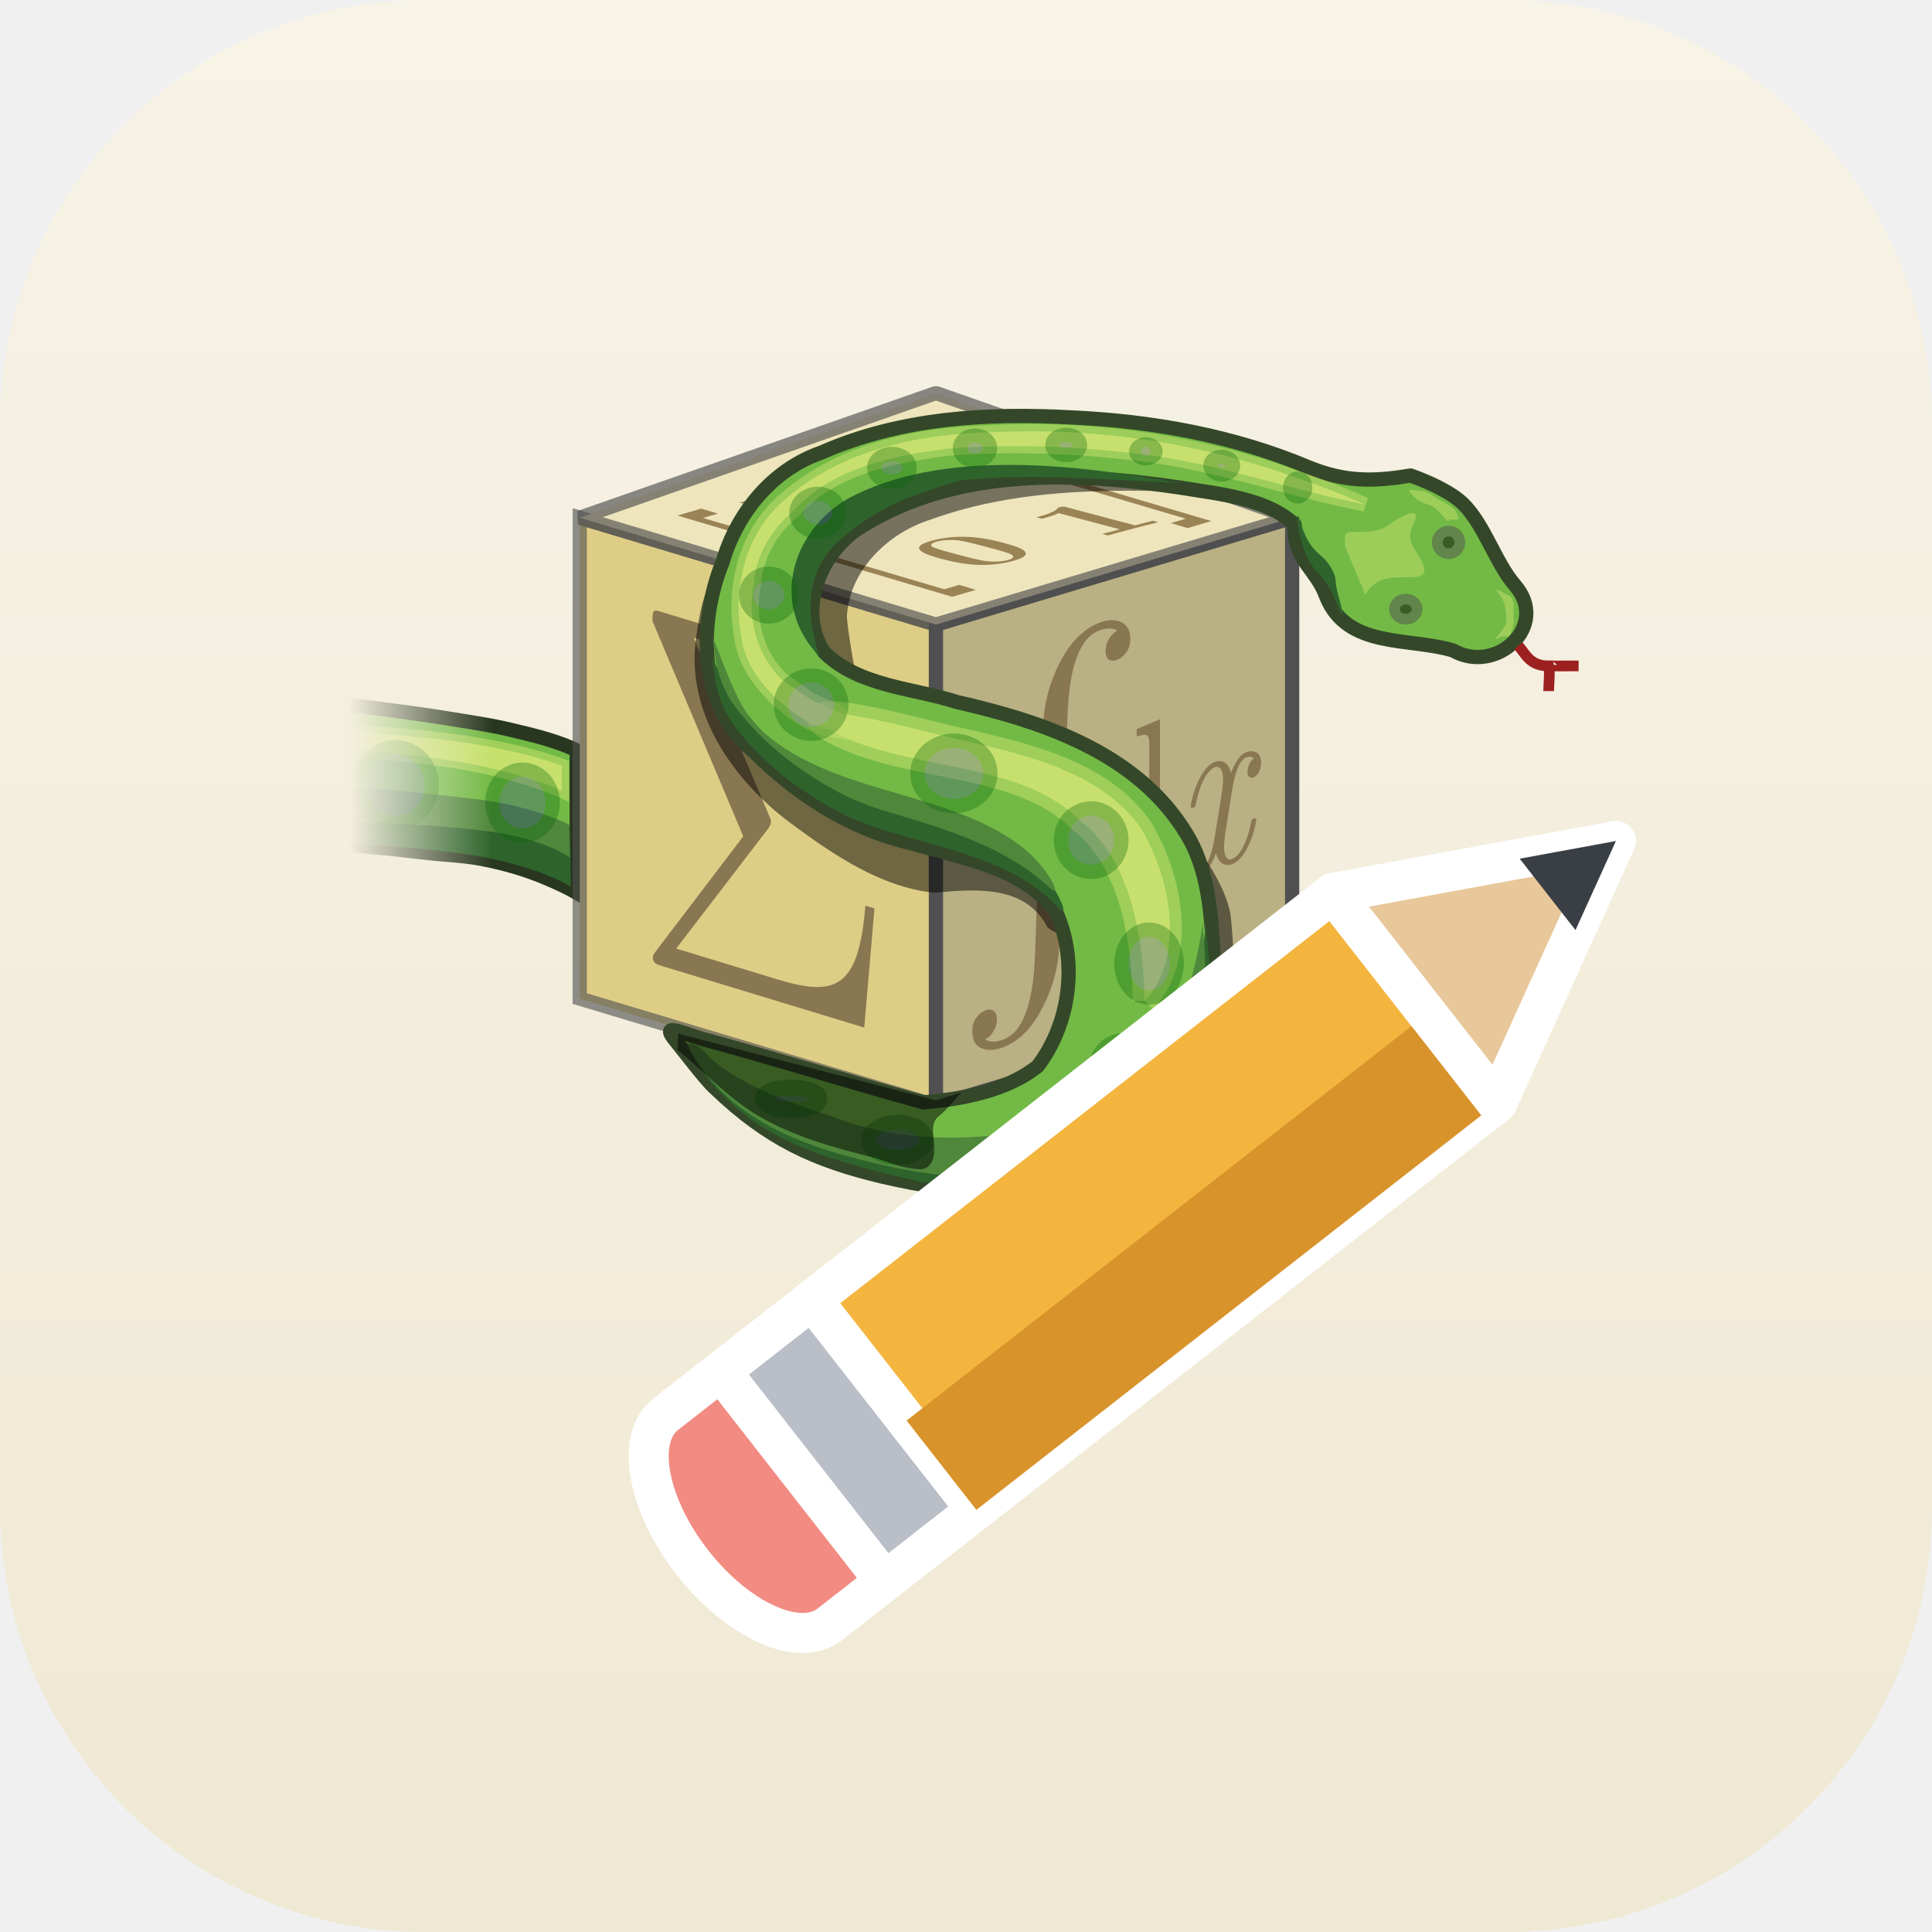
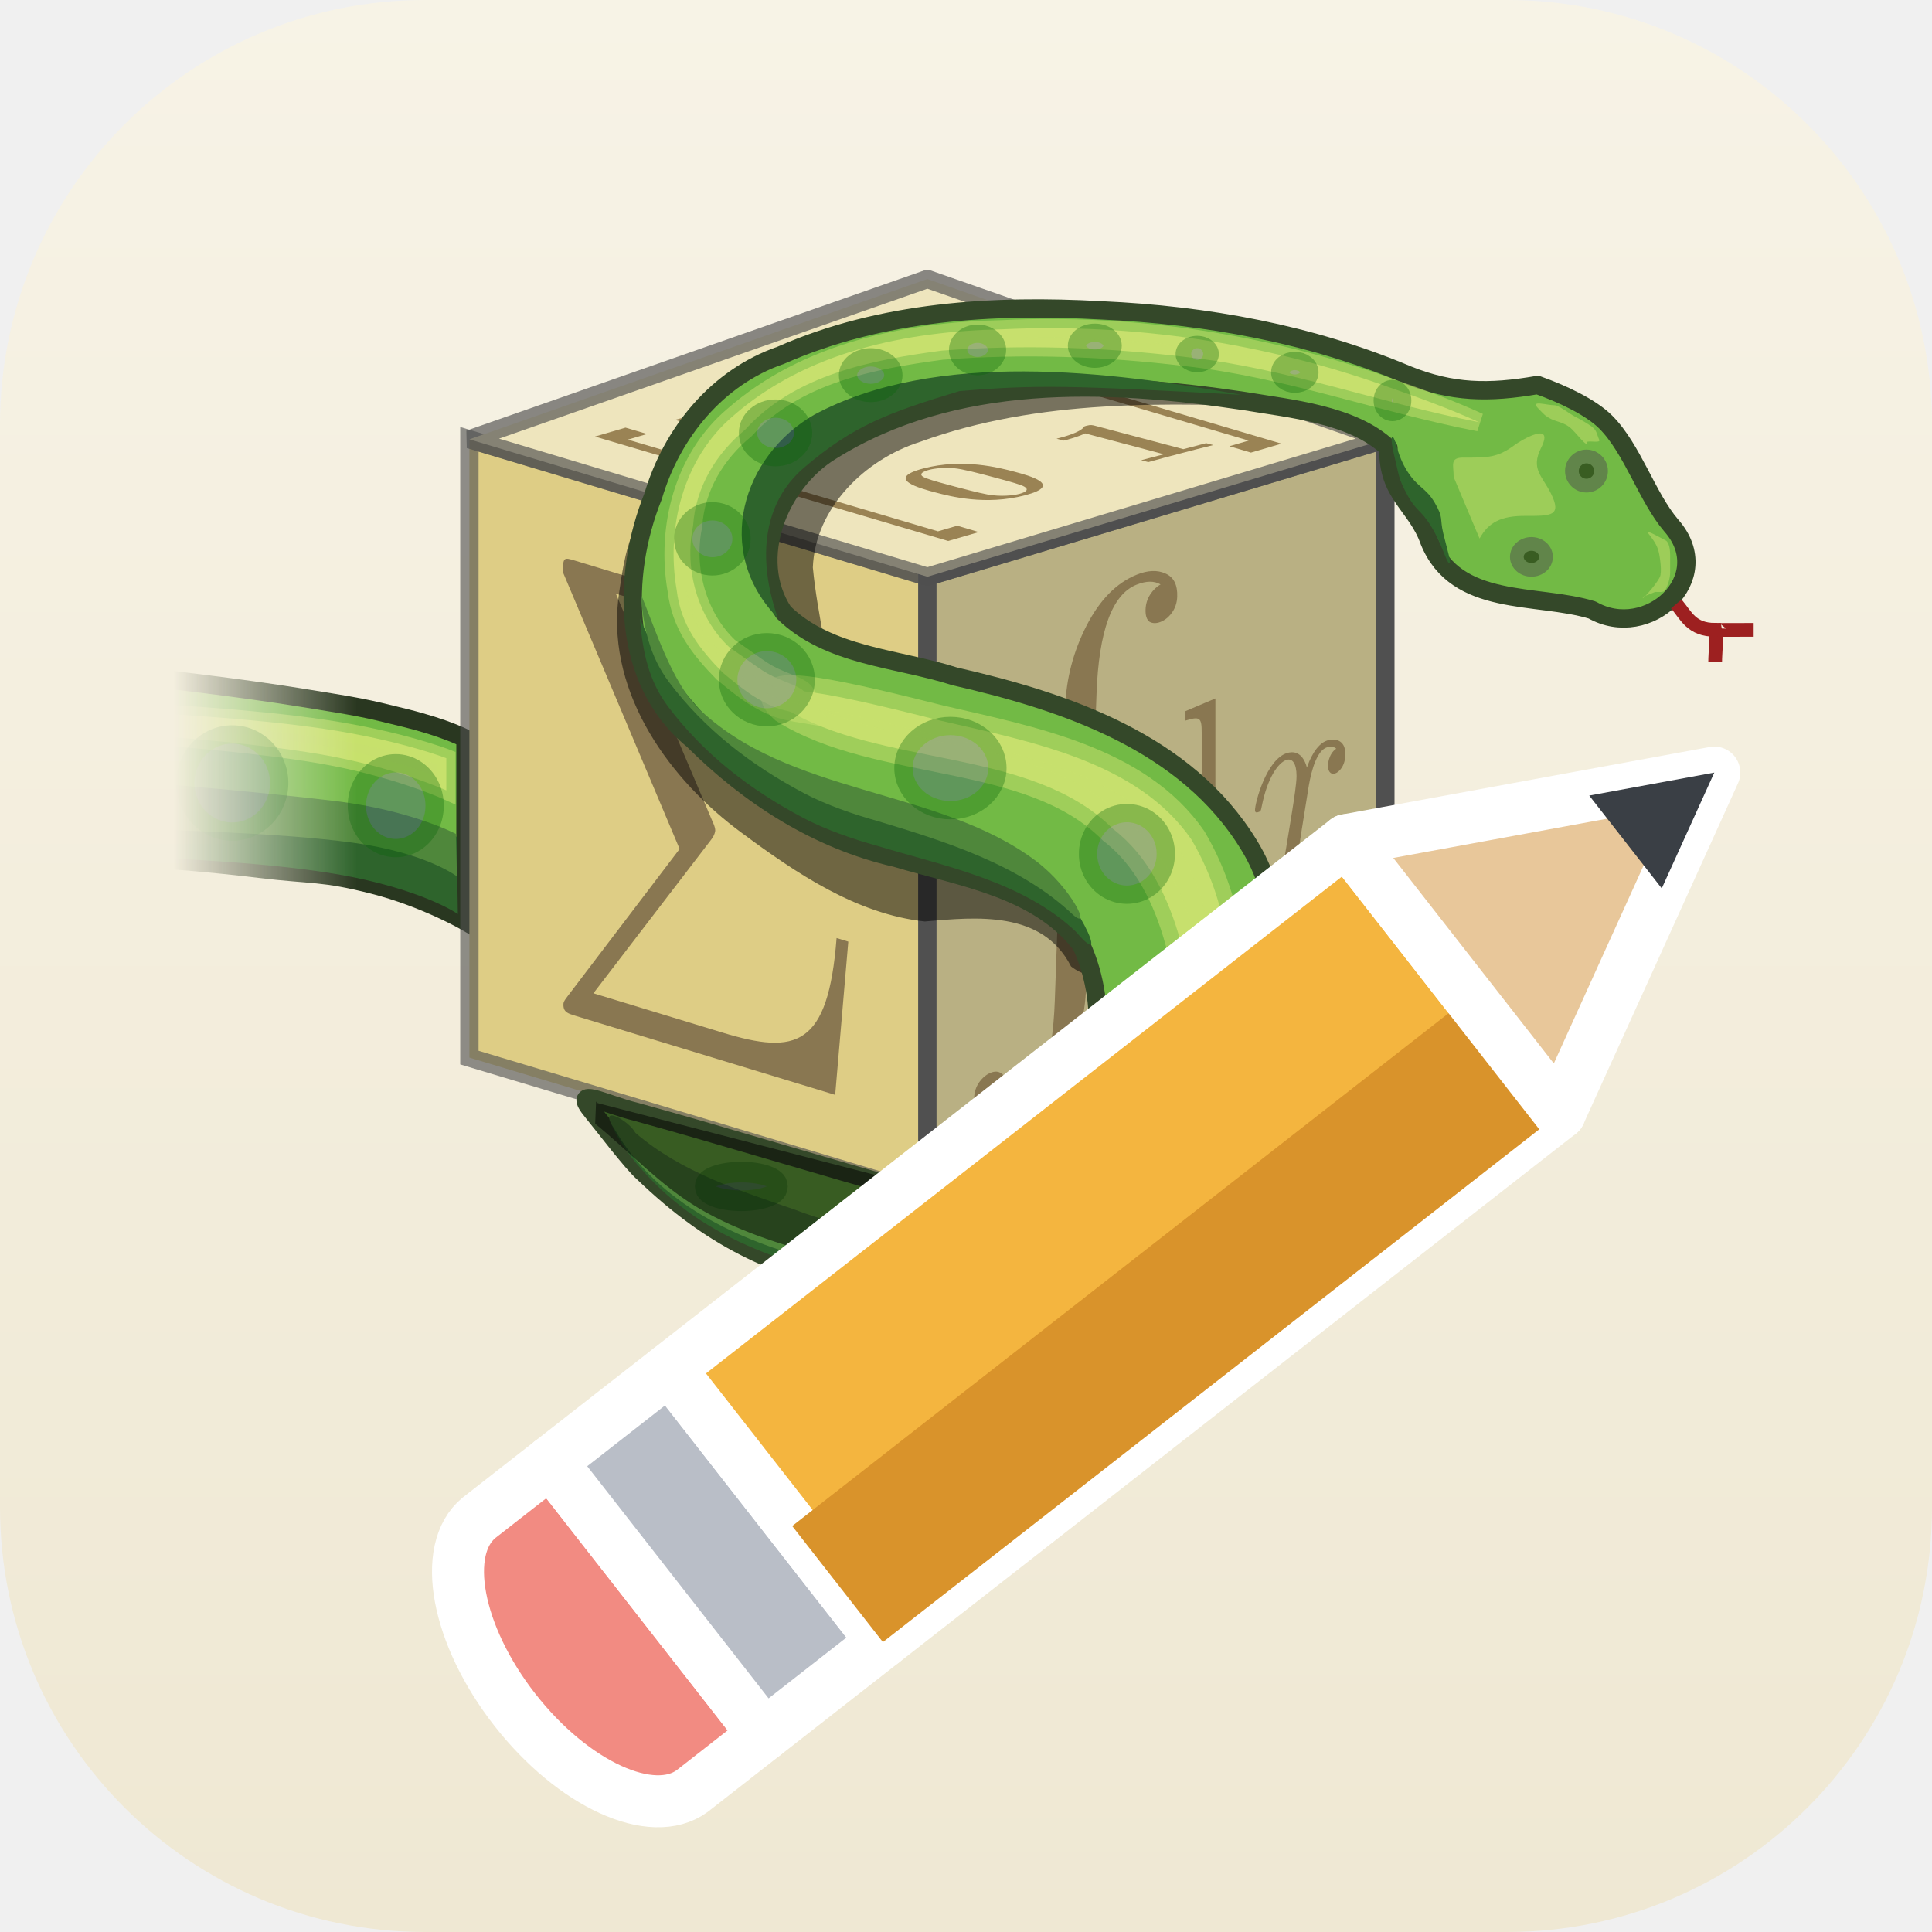
<svg xmlns="http://www.w3.org/2000/svg" xmlns:xlink="http://www.w3.org/1999/xlink" width="512" height="512" viewBox="0 0 512 512">
  <defs>
    <linearGradient id="bg" x1="0" y1="0" x2="0" y2="1">
      <stop offset="0" stop-color="#f7f3e6" />
      <stop offset="1" stop-color="#efe8d3" />
    </linearGradient>
  </defs>
  <rect width="512" height="512" rx="112.6" fill="url(#bg)" />
-   <g transform="translate(75.463,74.080) scale(0.47199)">
+   <g transform="translate(23.881,35.269) scale(0.60685)">
    <defs id="defs3252">
      <linearGradient id="linearGradient51087">
        <stop id="stop51089" style="stop-color:#ffffff;stop-opacity:1" offset="0" />
        <stop id="stop51091" style="stop-color:#ffffff;stop-opacity:0" offset="1" />
      </linearGradient>
      <linearGradient x1="123.534" y1="182.213" x2="43.33" y2="182.213" id="linearGradient56927" xlink:href="#linearGradient51087" gradientUnits="userSpaceOnUse" />
      <mask id="Mask">
        <rect width="81.203" height="185.818" x="43.331" y="182.213" id="rect3259" style="fill:url(#linearGradient56927)" />
        <rect width="800" height="800" x="123.534" y="0" id="rect3261" style="fill:#ffffff" />
      </mask>
    </defs>
    <g transform="translate(-7,10)" id="SympyLogo">
      <g mask="url(#Mask)" id="SnakeTail">
        <g id="layer1" style="display:inline">
          <path d="m 170.921,334.283 c 0,0 -17.667,-10.235 -40.08,-15.976 -22.413,-5.741 -26.896,-4.244 -49.573,-6.99 -22.677,-2.746 -41.135,-3.994 -41.135,-3.994 l -1.055,-78.883 c 0,0 33.08,3.744 59.449,7.988 26.369,4.244 27.927,4.493 46.025,8.987 18.098,4.493 26.369,8.987 26.369,8.987 l 0,79.881 z" id="path3272" style="fill:#72ba45;fill-opacity:1;fill-rule:evenodd;stroke:#293720;stroke-width:8;stroke-linecap:butt;stroke-linejoin:miter;stroke-miterlimit:4;stroke-opacity:1;stroke-dasharray:none" />
        </g>
        <path d="m 162.55,277.048 c 0,0 -22.75,-10.266 -55,-15.764 -32.25,-5.499 -75,-8.231 -75,-8.231 l -0.5,-9.863 c 0,0 44.5,2.082 77.5,7.031 33,4.949 53,12.764 53,12.764 l 0,14.062 z" id="path3274" style="fill:#c7e06d;fill-opacity:1;fill-rule:evenodd;stroke:#c7e06d;stroke-width:8;stroke-linecap:butt;stroke-linejoin:miter;stroke-miterlimit:4;stroke-opacity:0.539;stroke-dasharray:none" />
        <path d="m 167.586,331.034 c 0,0 -13.25,-9.404 -45.5,-16.034 -32.25,-6.631 -84.914,-8.389 -84.914,-8.389 l 0.414,-30.091 c 0,0 44,0.917 77,6.884 33,5.968 52.5,13.914 52.5,13.914 l 0.5,33.716 z" id="path3276" style="fill:#2e642c;fill-opacity:1;fill-rule:evenodd;stroke:#000000;stroke-width:0;stroke-linecap:butt;stroke-linejoin:miter;stroke-miterlimit:4;stroke-opacity:1;stroke-dasharray:none" />
        <path d="m 167.207,314.62 c 0,0 -13.25,-10.299 -45.5,-14.74 -32.25,-4.441 -84.914,-5.619 -84.914,-5.619 l 0.414,-20.155 c 0,0 44,3.614 77,7.611 33,3.997 52.5,14.32 52.5,14.32 l 0.5,18.584 z" id="path3278" style="fill:#4f873b;fill-opacity:1;fill-rule:evenodd;stroke:#000000;stroke-width:0;stroke-linecap:butt;stroke-linejoin:miter;stroke-miterlimit:4;stroke-opacity:1;stroke-dasharray:none" />
        <g id="TailSpots" style="opacity:0.647">
          <path d="m 151.321,278.787 a 16.971,18.385 0 1 1 -33.941,0 16.971,18.385 0 1 1 33.941,0 z" transform="translate(6.126373,4.938786)" id="path5172" style="opacity:0.5;fill:#3b4f87;fill-opacity:1;stroke:#066506;stroke-width:8;stroke-linejoin:bevel;stroke-miterlimit:4;stroke-opacity:1;stroke-dasharray:none;display:inline" />
          <path d="m 83.439,268.888 a 20.506,21.213 0 1 1 -41.012,0 20.506,21.213 0 1 1 41.012,0 z" transform="translate(6.126373,4.938786)" id="path5174" style="opacity:0.5;fill:#3b4f87;fill-opacity:1;stroke:#066506;stroke-width:8;stroke-linejoin:bevel;stroke-miterlimit:4;stroke-opacity:1;stroke-dasharray:none;display:inline" />
        </g>
      </g>
      <g id="Cube">
        <path d="m 172.631,123.731 200,60 0,270 -200,-60 0,-270 z" id="path3284" style="fill:#decd85;fill-opacity:1;fill-rule:evenodd;stroke:#505050;stroke-width:8;stroke-linecap:butt;stroke-linejoin:miter;stroke-miterlimit:4;stroke-opacity:0.618;stroke-dasharray:none" />
        <path d="m 572.631,123.731 -200,60 0,270 200,-60 0,-270 z" id="path3286" style="fill:#b9b083;fill-opacity:1;fill-rule:evenodd;stroke:#505050;stroke-width:8;stroke-linecap:butt;stroke-linejoin:miter;stroke-miterlimit:4;stroke-opacity:1;stroke-dasharray:none" />
        <path d="m 172.631,123.732 200,60 200,-60 -200,-70 -200,70 z" id="path3288" style="fill:#eee5bd;fill-opacity:1;fill-rule:evenodd;stroke:#505050;stroke-width:8;stroke-linecap:butt;stroke-linejoin:bevel;stroke-miterlimit:4;stroke-opacity:0.658;stroke-dasharray:none" />
        <g id="g3290">
          <g transform="matrix(0.9140294,-0.3682282,-0.03940923,1.109933,0,0)" id="text3292" style="font-size:180px;font-style:normal;font-weight:normal;fill:#897751;fill-opacity:1;stroke:none;font-family:'LMRoman10, FreeSerif, times'">
            <path d="m 472.439,536 c -5.28,-4e-5 -9.96,-1.38 -14.04,-4.14 -3.96,-2.76 -5.94,-6.48 -5.94,-11.16 -1e-5,-2.28 0.72,-4.08 2.16,-5.4 1.56,-1.32 3.36,-1.98 5.4,-1.98 2.04,-1e-5 3.78,0.66 5.22,1.98 1.56,1.32 2.34,3.12 2.34,5.4 -2e-5,2.16 -0.66,3.9 -1.98,5.22 -1.32,1.32 -2.94,2.1 -4.86,2.34 3.12,2.52 7.02,3.78 11.7,3.78 11.64,-3e-5 17.46,-12.42 17.46,-37.26 l 0,-115.56 c -4e-5,-11.04 2.94,-20.64 8.82,-28.8 6,-8.28 13.86,-12.42 23.58,-12.42 5.28,1.6e-4 9.9,1.38 13.86,4.14 4.08,2.76 6.12,6.48 6.12,11.16 -10e-5,2.4 -0.78,4.26 -2.34,5.58 -1.44,1.2 -3.18,1.8 -5.22,1.8 -2.04,1.4e-4 -3.84,-0.6 -5.4,-1.8 -1.44,-1.32 -2.16,-3.18 -2.16,-5.58 -8e-5,-2.16 0.66,-3.9 1.98,-5.22 1.32,-1.32 2.94,-2.1 4.86,-2.34 -3.12,-2.52 -7.02,-3.78 -11.7,-3.78 -11.64,1.6e-4 -17.46,12.42 -17.46,37.26 l 0,115.56 c -6e-5,11.04 -3,20.64 -9,28.8 -5.88,8.28 -13.68,12.42 -23.4,12.42" id="path3404" style="text-anchor:middle;font-family:'LMRoman10, FreeSerif, times'" />
          </g>
        </g>
        <g id="g3296">
          <g transform="matrix(0.8246541,-0.2574405,0,1.21263,0,0)" id="text3298" style="font-size:110px;font-style:normal;font-weight:normal;fill:#897751;fill-opacity:1;stroke:none;font-family:'LMRoman10, Times, FreeSerif'">
            <path d="m 612.97,400 0,-3.41 c -7.7,0 -8.58,-0.77 -8.58,-6.16 l 0,-66.77 -15.84,1.21 0,3.41 c 7.7,0 8.58,0.77 8.58,6.16 l 0,23.76 c -3.19,-3.96 -7.92,-6.82 -13.86,-6.82 -12.98,0 -24.53,10.78 -24.53,24.97 0,13.97 10.78,24.86 23.32,24.86 7.04,0 11.99,-3.74 14.74,-7.26 l 0,7.26 16.17,-1.21 M 596.8,387.02 c 0,1.98 0,2.2 -1.21,4.07 -3.3,5.28 -8.25,7.7 -12.98,7.7 -4.95,0 -8.91,-2.86 -11.55,-7.04 -2.86,-4.51 -3.19,-10.78 -3.19,-15.29 0,-4.07 0.22,-10.67 3.41,-15.62 2.31,-3.41 6.49,-7.04 12.43,-7.04 3.85,0 8.47,1.65 11.88,6.6 1.21,1.87 1.21,2.09 1.21,4.07 l 0,22.55" id="path3407" style="fill:#897751;font-family:'LMRoman10, Times, FreeSerif'" />
            <path d="m 669.91,384.27 c 0,-1.1 -0.88,-1.1 -1.65,-1.1 -1.32,0 -1.43,0.11 -1.98,1.87 -2.97,9.46 -8.47,13.75 -13.09,13.75 -2.2,0 -5.17,-1.32 -5.17,-7.04 0,-2.64 1.21,-7.37 2.09,-11.11 l 3.74,-15.07 c 1.54,-5.72 4.51,-11.77 9.68,-11.77 0.33,0 3.08,0 4.84,1.54 -4.4,1.1 -4.4,5.28 -4.4,5.28 0,1.43 0.99,3.52 3.85,3.52 1.98,0 5.39,-1.54 5.39,-5.83 0,-5.61 -6.38,-6.93 -9.57,-6.93 -6.05,0 -9.68,5.39 -10.78,7.48 -2.42,-6.6 -7.81,-7.48 -10.56,-7.48 -11,0 -16.94,14.41 -16.94,16.94 0,1.1 1.1,1.1 1.65,1.1 1.43,0 1.43,-0.11 1.98,-1.87 2.97,-9.46 8.69,-13.75 13.09,-13.75 3.19,0 5.28,2.53 5.28,6.93 0,2.64 -1.32,8.03 -2.31,12.1 l -2.53,10.01 c -1.76,7.15 -4.07,15.95 -10.67,15.95 -0.33,0 -2.97,0 -4.84,-1.54 3.3,-0.88 4.29,-3.63 4.29,-5.28 0,-2.86 -2.31,-3.52 -3.74,-3.52 -2.75,0 -5.5,2.31 -5.5,5.94 0,4.29 4.62,6.82 9.68,6.82 5.28,0 8.91,-4.18 10.78,-7.48 2.2,6.27 7.59,7.48 10.45,7.48 11.33,0 16.94,-14.74 16.94,-16.94" id="path3409" style="font-style:italic" />
          </g>
        </g>
        <g id="g3304">
          <g transform="matrix(0.8385983,0.2552685,0,1.192466,0,0)" id="text3306" style="font-size:244px;font-style:normal;font-weight:normal;fill:#897751;fill-opacity:1;stroke:none;font-family:'LMRoman10, Times, FreeSerif'">
            <path d="m 403.169,201.406 -6.1,0 c -4.392,40.748 -20.984,47.336 -59.292,47.336 l -67.344,0 61.244,-69.296 c 2.196,-2.44 2.196,-3.904 2.196,-3.904 0,-1.22 -0.976,-2.44 -1.708,-3.416 l -50.02,-72.224 56.364,0 c 41.236,0 53.436,8.784 58.56,47.336 l 6.1,0 -6.832,-54.9 -135.42,0 c -5.856,0 -6.344,5e-6 -6.344,5.612 l 60.756,88.328 -58.072,66.124 c -2.44,2.684 -2.44,3.172 -2.44,3.904 0,2.684 2.44,2.684 6.1,2.684 l 135.42,0 6.832,-57.584" id="path3412" style="font-family:'LMRoman10, Times, FreeSerif'" />
          </g>
        </g>
        <g id="g3310">
          <g transform="matrix(1.426562,-0.3736626,1.32988,0.3526474,0,0)" id="text3312" style="font-size:50px;font-style:normal;font-weight:normal;fill:#9a8354;fill-opacity:1;stroke:none;display:inline;font-family:'LMRoman10, Times, FreeSerif'">
            <path d="m -40.3,292 0,-2.35 -7,0 0,-28.8 c 0,-1.1 -1e-6,-1.6 -1.3,-1.6 -0.55,0 -0.65,0 -1.1,0.35 -3.85,2.85 -9,2.85 -10.05,2.85 l -1,0 0,2.35 1,0 c 0.8,0 3.55,-0.05 6.5,-1 l 0,25.85 -6.95,0 0,2.35 c 2.2,-0.15 7.5,-0.15 9.95,-0.15 2.45,0 7.75,0 9.95,0.15" id="path3415" style="font-weight:bold;font-family:'LMRoman10, Times, FreeSerif'" />
            <path d="m 9.302,276.05 c 0,-4.85 -0.05,-16.8 -12.1,-16.8 -12.05,0 -12.1,11.9 -12.1,16.8 0,4.95 0.05,16.5 12.1,16.5 12,0 12.1,-11.5 12.1,-16.5 m -6.4,-0.6 c 0,2.8 -3e-7,7.35 -0.35,9.95 -0.7,4.65 -3.85,5.35 -5.35,5.35 -1.8,0 -4.6,-1.1 -5.25,-4.75 -0.45,-2.6 -0.45,-7.8 -0.45,-10.55 0,-3.6 4e-7,-6.85 0.4,-9.45 0.6,-4.45 4.1,-4.95 5.3,-4.95 1.85,0 3.9,0.95 4.85,3.15 0.85,1.85 0.85,7.15 0.85,11.25" id="path3417" style="font-weight:bold;font-family:'LMRoman10, Times, FreeSerif'" />
            <path d="m -38.55,350.05 c 0,-4.85 -0.05,-16.8 -12.1,-16.8 -12.05,0 -12.1,11.9 -12.1,16.8 0,4.95 0.05,16.5 12.1,16.5 12,0 12.1,-11.5 12.1,-16.5 m -6.4,-0.6 c 0,2.8 0,7.35 -0.35,9.95 -0.7,4.65 -3.85,5.35 -5.35,5.35 -1.8,0 -4.6,-1.1 -5.25,-4.75 -0.45,-2.6 -0.45,-7.8 -0.45,-10.55 0,-3.6 0,-6.85 0.4,-9.45 0.6,-4.45 4.1,-4.95 5.3,-4.95 1.85,0 3.9,0.95 4.85,3.15 0.85,1.85 0.85,7.15 0.85,11.25" id="path3419" style="font-weight:bold;font-family:'LMRoman10, Times, FreeSerif'" />
            <path d="m 7.552,366 0,-2.35 -7,0 0,-28.8 c 0,-1.1 -1.3e-6,-1.6 -1.3,-1.6 -0.55,0 -0.65,0 -1.1,0.35 -3.85,2.85 -9,2.85 -10.05,2.85 l -1,0 0,2.35 1,0 c 0.8,0 3.55,-0.05 6.5,-1 l 0,25.85 -6.95,0 0,2.35 c 2.2,-0.15 7.5,-0.15 9.95,-0.15 2.45,0 7.75,0 9.95,0.15" id="path3421" style="font-weight:bold;font-family:'LMRoman10, Times, FreeSerif'" />
          </g>
        </g>
        <g transform="matrix(0.7152743,-0.2134016,0.6667979,0.2013996,-410.9756,263.6062)" id="g3318" style="display:inline">
          <g transform="matrix(0.6991488,0.00805929,0.01450938,1.430478,0,0)" id="text3320" style="font-size:160px;font-style:normal;font-weight:bold;fill:#9a8354;fill-opacity:1;stroke:none;font-family:font-family">
            <path d="m 1136.88,240 0,-9.76 -16.64,0 0,-140.48 16.64,0 0,-9.76 -26.4,0 0,160 26.4,0" id="path3424" style="fill:#9a8354;font-family:'LMRoman10, Times, FreeSerif'" />
            <path d="m 1398.4,240 0,-160 -26.4,0 0,9.76 16.64,0 0,140.48 -16.64,0 0,9.76 26.4,0" id="path3426" style="fill:#9a8354;font-family:'LMRoman10, Times, FreeSerif'" />
          </g>
        </g>
      </g>
      <g id="g3326">
        <g id="SnakeShadowOnCube">
          <path d="m 361,258.362 c -16.75,-14 62.75,3.25 90,12 27.25,8.75 43.25,17 60,31 11.335,9.474 24.424,31.776 26.491,45.082 0.988,6.357 5.318,60.747 -3.491,57.918 -1.07,-0.343 -30.58,10.45 -14.98,4.111 C 553.734,394.367 377.093,271.813 361,258.362 z" id="path3329" style="opacity:0.5;fill:#000000;fill-opacity:1;fill-rule:evenodd;stroke:#000000;stroke-width:1px;stroke-linecap:butt;stroke-linejoin:miter;stroke-opacity:1" />
          <path d="m 238.158,193.796 c -4.671,41.78 23.211,78.944 53.621,101.289 23.936,17.764 50.202,35.462 79.734,38.668 22.63,-2.001 51.61,-4.884 64.276,19.818 18.5,14.193 34.73,-17.247 22.163,-32.731 -20.506,-31.161 -53.926,-48.247 -83.707,-67.327 -45.583,-26.677 -81.427,-66.818 -127.846,-91.7 -4.184,5.413 -6.452,18.176 -8.242,31.983 z" id="path3331" style="opacity:0.5;fill:#000000;fill-opacity:1;fill-rule:evenodd;stroke:#000000;stroke-width:1.082px;stroke-linecap:butt;stroke-linejoin:miter;stroke-opacity:1" />
          <path d="m 532,109.362 c -54.438,-2.201 -110.702,-3.899 -162.714,15.007 -24.077,7.592 -46.17,28.992 -47.175,55.315 0.999,10.798 2.992,21.111 4.832,31.777 3.221,12.798 11.081,24.302 12.555,37.501 -5.684,5.294 -17.717,-4.57 -25.912,-5.405 -8.211,-4.666 -24.425,-4.155 -27.274,-12.289 3.229,-31.969 6.458,-63.938 9.688,-95.906 33.667,-15.333 67.333,-30.667 101,-46 45,6.667 90,13.333 135,20 z" id="path3333" style="opacity:0.5;fill:#000000;fill-opacity:1;fill-rule:evenodd;stroke:#000000;stroke-width:1px;stroke-linecap:butt;stroke-linejoin:miter;stroke-opacity:1" />
        </g>
        <g id="SnakeBody">
          <path d="m 248.767,444.185 c -5.129,-4.399 -17.695,-21.133 -22.255,-26.632 -9.858,-11.889 5.442,-3.344 18.808,-0.175 38.312,10.521 82.085,24.112 120.355,34.615 21.393,-1.751 46.723,-6.402 64.085,-20.293 18.403,-24.125 22.835,-59.448 10.105,-87.073 -19.035,-24.884 -52.69,-29.63 -80.937,-38.095 -34.12,-7.743 -64.146,-27.048 -88.686,-51.559 -31.221,-25.392 -31.347,-71.702 -17.399,-106.33 8.155,-27.747 28.009,-52.043 55.787,-61.613 44.024,-19.4 92.768,-22.25 140.177,-19.603 45.647,2.045 91.171,10.306 133.401,28.134 19.527,7.871 35.513,8.144 56.876,4.457 10.857,3.851 23.302,9.705 29.783,16.191 11.743,11.751 18.034,32.847 28.669,45.226 20.132,22.851 -10.355,50.693 -34.593,36.824 -24.513,-7.428 -59.28,-0.938 -71.119,-30.096 -5.652,-15.944 -18.446,-20.323 -17.832,-40.597 -15.554,-14.82 -42.922,-17.184 -63.178,-20.581 -59.994,-9.002 -126.861,-11.641 -180.375,21.959 -22.552,13.851 -36.068,46.786 -20.636,70.298 19.63,19.337 49.711,19.974 74.761,28.008 48.574,11.078 101.244,28.81 128.598,73.798 14.287,23.12 14.071,51.742 15.904,78.056 1.098,41.761 -11.008,80.014 -55.886,107.912 -46.933,20.141 -87.038,16.763 -130.536,6.698 -37.848,-9.048 -63.904,-20.804 -93.877,-49.527 z" id="path3336" style="fill:#72ba45;fill-opacity:1;fill-rule:evenodd;stroke:#344829;stroke-width:8;stroke-linecap:butt;stroke-linejoin:round;stroke-miterlimit:4;stroke-opacity:1;stroke-dasharray:none" />
          <path d="m 646.296,162.822 a 6.364,5.657 0 1 1 -12.728,0 6.364,5.657 0 1 1 12.728,0 z" transform="translate(-3.514719,12.24264)" id="path3338" style="opacity:0.5;fill:#000000;fill-opacity:1;stroke:#505050;stroke-width:6;stroke-linejoin:round;stroke-miterlimit:4;stroke-opacity:1;stroke-dasharray:none" />
          <path d="m 674.58,131.002 a 6.364,6.364 0 1 1 -12.728,0 6.364,6.364 0 1 1 12.728,0 z" transform="translate(-7.757359,6.585786)" id="path3340" style="opacity:0.5;fill:#000000;fill-opacity:1;stroke:#505050;stroke-width:6;stroke-linejoin:round;stroke-miterlimit:4;stroke-opacity:1;stroke-dasharray:none" />
          <path d="m 699.685,195.613 c 4.407,5.245 6.648,11.314 16.971,11.314 0.844,4.219 0,9.739 0,14.142" id="path3342" style="fill:none;stroke:#9d2020;stroke-width:6;stroke-linecap:butt;stroke-linejoin:miter;stroke-miterlimit:4;stroke-opacity:1;stroke-dasharray:none" />
          <path d="m 716.492,206.935 c 0.018,0.091 11.988,0 16.971,0" id="path3344" style="fill:none;stroke:#9d2020;stroke-width:6;stroke-linecap:butt;stroke-linejoin:miter;stroke-miterlimit:4;stroke-opacity:1;stroke-dasharray:none" />
        </g>
        <g id="SnakeShadowsOnHimself">
          <path d="m 247.065,201.868 c 1.236,14.879 3.852,27.335 12.412,38.687 15.445,20.483 35.437,36.048 58.929,48.496 9.535,5.053 21.872,9.316 32.163,12.161 29.32,8.856 63.591,15.442 86.944,37.55 16.698,19.602 -1.213,-17.274 -16.591,-28.928 -42.868,-32.489 -105.805,-26.421 -145.424,-65.615 -11.298,-12.054 -22.168,-27.175 -28.434,-42.35 z" id="path3347" style="fill:#2e642c;fill-opacity:1;fill-rule:evenodd;stroke:#000000;stroke-width:0;stroke-linecap:butt;stroke-linejoin:miter;stroke-miterlimit:4;stroke-opacity:1;stroke-dasharray:none" />
          <path d="m 523.949,350.51 c -1.921,36.12 -9.323,81.591 -33.952,107.824 -42.399,29.908 -111.311,31.942 -159.206,15.151 -26.049,-8.085 -46.168,-19.909 -69.904,-33.32 -9.286,-5.267 -21.151,-18.148 -25.032,-19.545 -5.428,-1.955 5.486,15.117 11.711,21.592 28.783,32.917 65.957,42.626 116.38,54.374 43.882,5.748 74.335,9.265 118.998,-17.756 31.702,-24.224 36.658,-44.21 41.633,-67.825 3.996,-36.676 1.155,-34.619 -0.63,-60.494 z" id="path3349" style="fill:#2e642c;fill-opacity:1;fill-rule:evenodd;stroke:#000000;stroke-width:0;stroke-linecap:butt;stroke-linejoin:miter;stroke-miterlimit:4;stroke-opacity:1;stroke-dasharray:none" />
          <path d="m 307.358,201.832 c -9.583,-27.381 -5.844,-50.953 11.364,-65.682 21.449,-18.36 36.785,-24.061 67.88,-33.462 33.559,-2.85 48.228,-2.527 123.091,1.609 -57.349,-10.271 -133.434,-19.896 -186.618,8.781 -30.878,17.82 -44.485,59.197 -15.716,88.754 z" id="path3351" style="fill:#2e642c;fill-opacity:1;fill-rule:evenodd;stroke:#000000;stroke-width:0;stroke-linecap:butt;stroke-linejoin:miter;stroke-miterlimit:4;stroke-opacity:1;stroke-dasharray:none" />
          <path d="m 576,122.862 c 1.303,1.146 1.694,7.734 6.255,14.896 4.561,7.161 8.08,7.018 11.989,13.75 3.91,6.732 2.085,6.589 3.649,13.177 1.564,6.589 3.91,13.893 2.606,13.177 -1.303,-0.716 -3.258,-8.594 -7.819,-16.042 -4.561,-7.448 -6.516,-6.589 -10.426,-13.75 -3.91,-7.161 -3.649,-8.594 -5.213,-14.896 -1.564,-6.302 -2.346,-11.458 -1.043,-10.312 z" id="path3353" style="fill:#2e642c;fill-opacity:1;fill-rule:evenodd;stroke:#000000;stroke-width:0;stroke-linecap:butt;stroke-linejoin:miter;stroke-miterlimit:4;stroke-opacity:1;stroke-dasharray:none" />
          <path d="m 522.643,350.787 c -3.423,22.381 -10.291,50.824 -21.047,68.875 -18.651,24.061 -26.782,29.518 -51.234,41.496 -39.022,12.013 -89.719,16.622 -135.597,-1.019 -24.226,-8.379 -49.396,-16.185 -69.66,-33.568 -2.754,-5.435 -16.993,-13.101 -9.047,-1.515 19.068,33.027 54.276,48.307 87.415,57.314 35.225,9.613 73.007,16.515 108.735,5.852 36.396,-6.613 64.847,-25.709 83.515,-63.251 5.515,-12.862 9.004,-43.638 7.77,-57.786 0.053,-5.57 -1.394,-10.862 -0.848,-16.399 z" id="path3355" style="fill:#4f873b;fill-opacity:1;fill-rule:evenodd;stroke:#000000;stroke-width:0;stroke-linecap:butt;stroke-linejoin:miter;stroke-miterlimit:4;stroke-opacity:1;stroke-dasharray:none" />
          <path d="m 247.424,191.096 c 1.236,14.879 3.852,27.335 12.412,38.687 15.445,20.483 35.437,36.048 58.929,48.496 9.535,5.053 21.872,9.316 32.163,12.161 29.32,8.856 62.091,18.942 85.444,41.05 8.198,7.102 -0.713,-11.774 -16.091,-23.428 C 377.414,275.572 311.477,279.641 271.858,240.446 260.56,228.392 253.689,206.271 247.424,191.096 z" id="path3357" style="fill:#4f873b;fill-opacity:1;fill-rule:evenodd;stroke:#000000;stroke-width:0;stroke-linecap:butt;stroke-linejoin:miter;stroke-miterlimit:4;stroke-opacity:1;stroke-dasharray:none" />
        </g>
        <g id="SnakeHighlight">
          <path d="m 489.767,394.907 c -0.297,-28.041 -5.469,-77.537 -36.005,-100.975 -35.927,-36.025 -101.644,-26.701 -143.427,-52.779 -17.191,-15.58 29.212,-4.309 67.802,5.383 39.269,9.144 86.227,17.742 109.842,52.021 19.125,32.544 22.726,74.715 1.788,96.349 z" id="path3360" style="fill:#c7e06d;fill-opacity:1;fill-rule:evenodd;stroke:#c7e06d;stroke-width:13.423;stroke-linecap:butt;stroke-linejoin:miter;stroke-miterlimit:4;stroke-opacity:0.526;stroke-dasharray:none" />
          <path d="m 263.158,189.539 c -4.749,-27.325 2.952,-57.615 24.605,-75.982 32.02,-28.124 75.849,-37.042 117.36,-37.853 57.226,-2.748 114.83,5.846 168.765,25.167 13.388,4.67 26.759,9.483 39.655,15.401 -42.822,-8.274 -84.183,-23.646 -127.729,-28.448 -35.398,-4.295 -71.325,-5.583 -106.864,-2.827 -30.694,4.1 -64.043,10.443 -85.85,34.485 -12.762,10.444 -21.751,25.323 -22.778,42.019 -3.986,18.829 2.038,40.066 15.704,52.921 15.246,10.624 14.668,11.294 26.254,15.846 7.06,2.774 7.122,3.868 8.614,7.995 0.753,2.084 -0.406,4.243 1.347,6.002 -7.055,-1.23 -12.479,-1.657 -18.449,-4.487 -6.479,-3.071 -10.983,-6.205 -20.493,-14.128 C 273.11,215.228 265.011,204.993 263.158,189.539 z" id="path3362" style="fill:#c7e06d;fill-opacity:1;fill-rule:evenodd;stroke:#c7e06d;stroke-width:8;stroke-linecap:butt;stroke-linejoin:miter;stroke-miterlimit:4;stroke-opacity:0.513;stroke-dasharray:none" />
          <path d="m 660.5,124.862 c 0.649,3.244 -4.853,-4.515 -7.5,-6.5 -2.738,-2.053 -5.709,-2.354 -8,-3.5 -2.737,-1.368 -3.231,-2.231 -5.5,-4.5 -4.012,-4.012 3.476,-1.5 7,-1.5 1.877,0 6.783,3.892 9,5 2.614,1.307 5.535,3.026 7.5,4.5 2.055,1.541 2.147,3.793 3,5.5 0.833,1.667 -3.732,0.411 -5.5,1 z" id="path3364" style="opacity:0.5;fill:#c7e06d;fill-opacity:1;stroke:#650606;stroke-width:0;stroke-linejoin:bevel;stroke-miterlimit:4;stroke-opacity:1;stroke-dasharray:none" />
          <path d="m 685.5,192.362 c -2.386,3.181 4.855,-4.21 7,-8.5 1.032,-2.064 0.034,-8.865 -0.5,-11 -0.832,-3.33 -2.55,-5.4 -4.5,-8 -1.616,-2.154 5.092,1.796 7.5,3 1.583,0.791 2,4.024 2,6.5 0,2.5 0,5 0,7.5 0,2.693 -1.068,5.637 -2,7.5 -0.71,1.42 -2.951,1 -4.5,1" id="path3366" style="opacity:0.5;fill:#c7e06d;fill-opacity:1;stroke:#650606;stroke-width:0;stroke-linejoin:bevel;stroke-miterlimit:4;stroke-opacity:1;stroke-dasharray:none" />
          <path d="m 613.769,167.065 c 3.956,-7.234 9.596,-9.899 19.799,-9.899 11.272,0 16.396,0.265 11.314,-9.899 -3.822,-7.644 -8.858,-10.567 -4.243,-19.799 6.159,-12.318 -9.17,-3.022 -11.314,-1.414 -7.89,5.918 -12.206,5.657 -22.627,5.657 -6.033,0 -4.243,3.166 -4.243,8.485" id="path3368" style="opacity:0.5;fill:#c7e06d;fill-opacity:1;stroke:#650606;stroke-width:0;stroke-linejoin:bevel;stroke-miterlimit:4;stroke-opacity:1;stroke-dasharray:none" />
        </g>
        <g id="Spots" style="opacity:0.647;display:inline">
          <path d="m 576.999,108.375 a 4.243,4.95 0 1 1 -8.485,0 4.243,4.95 0 1 1 8.485,0 z" transform="translate(2.978574,-1.588355)" id="path5123" style="opacity:0.5;fill:#3b4f87;fill-opacity:1;stroke:#066506;stroke-width:8;stroke-linejoin:bevel;stroke-miterlimit:4;stroke-opacity:1;stroke-dasharray:none;display:inline" />
          <path d="m 544.472,97.061 a 6.364,4.95 0 1 1 -12.728,0 6.364,4.95 0 1 1 12.728,0 z" transform="translate(-5.021426,-2.588355)" id="path5125" style="opacity:0.5;fill:#3b4f87;fill-opacity:1;stroke:#066506;stroke-width:8;stroke-linejoin:bevel;stroke-miterlimit:4;stroke-opacity:1;stroke-dasharray:none;display:inline" />
          <path d="m 493.561,88.576 a 7.071,7.778 0 1 1 -14.142,0 7.071,7.778 0 1 1 14.142,0 z" transform="matrix(0.8536968,0,0,0.6741498,75.15354,26.77405)" id="path5129" style="opacity:0.5;fill:#3b4f87;fill-opacity:1;stroke:#066506;stroke-width:8;stroke-linejoin:bevel;stroke-miterlimit:4;stroke-opacity:1;stroke-dasharray:none;display:inline" />
          <path d="m 452.548,86.454 a 7.778,5.657 0 1 1 -15.556,0 7.778,5.657 0 1 1 15.556,0 z" transform="translate(0.978574,-3.588355)" id="path5131" style="opacity:0.5;fill:#3b4f87;fill-opacity:1;stroke:#066506;stroke-width:8;stroke-linejoin:bevel;stroke-miterlimit:4;stroke-opacity:1;stroke-dasharray:none;display:inline" />
          <path d="m 403.051,89.283 a 8.485,7.071 0 1 1 -16.971,0 8.485,7.071 0 1 1 16.971,0 z" transform="translate(-0.02142598,-4.588355)" id="path5133" style="opacity:0.5;fill:#3b4f87;fill-opacity:1;stroke:#066506;stroke-width:8;stroke-linejoin:bevel;stroke-miterlimit:4;stroke-opacity:1;stroke-dasharray:none;display:inline" />
          <path d="m 357.796,101.304 a 9.899,7.778 0 1 1 -19.799,0 9.899,7.778 0 1 1 19.799,0 z" transform="translate(-0.02142598,-5.588355)" id="path5135" style="opacity:0.5;fill:#3b4f87;fill-opacity:1;stroke:#066506;stroke-width:8;stroke-linejoin:bevel;stroke-miterlimit:4;stroke-opacity:1;stroke-dasharray:none;display:inline" />
          <path d="m 315.37,122.517 a 12.021,10.607 0 1 1 -24.042,0 12.021,10.607 0 1 1 24.042,0 z" transform="translate(2.978574,-1.588355)" id="path5137" style="opacity:0.5;fill:#3b4f87;fill-opacity:1;stroke:#066506;stroke-width:8;stroke-linejoin:bevel;stroke-miterlimit:4;stroke-opacity:1;stroke-dasharray:none;display:inline" />
          <path d="m 288.5,167.772 a 12.728,12.021 0 1 1 -25.456,0 12.728,12.021 0 1 1 25.456,0 z" transform="translate(2.978574,-0.5883554)" id="path5141" style="opacity:0.5;fill:#3b4f87;fill-opacity:1;stroke:#066506;stroke-width:8;stroke-linejoin:bevel;stroke-miterlimit:4;stroke-opacity:1;stroke-dasharray:none;display:inline" />
          <path d="m 318.198,229.29 a 14.142,14.142 0 1 1 -28.284,0 14.142,14.142 0 1 1 28.284,0 z" transform="matrix(1.196848,0,0,1.161493,-61.37418,-37.61697)" id="path5144" style="opacity:0.5;fill:#3b4f87;fill-opacity:1;stroke:#066506;stroke-width:6.785;stroke-linejoin:bevel;stroke-miterlimit:4;stroke-opacity:1;stroke-dasharray:none;display:inline" />
          <path d="m 400.222,268.888 a 20.506,18.385 0 1 1 -41.012,0 20.506,18.385 0 1 1 41.012,0 z" transform="translate(2.978574,-1.588355)" id="path5148" style="opacity:0.5;fill:#3b4f87;fill-opacity:1;stroke:#066506;stroke-width:8;stroke-linejoin:bevel;stroke-miterlimit:4;stroke-opacity:1;stroke-dasharray:none;display:inline" />
          <path d="m 473.762,306.365 a 16.971,17.678 0 1 1 -33.941,0 16.971,17.678 0 1 1 33.941,0 z" transform="translate(2.978574,-1.588355)" id="path5150" style="opacity:0.5;fill:#3b4f87;fill-opacity:1;stroke:#066506;stroke-width:8;stroke-linejoin:bevel;stroke-miterlimit:4;stroke-opacity:1;stroke-dasharray:none;display:inline" />
          <path d="m 504.874,375.661 a 15.556,19.092 0 1 1 -31.113,0 15.556,19.092 0 1 1 31.113,0 z" transform="translate(2.978574,-1.588355)" id="path5152" style="opacity:0.5;fill:#3b4f87;fill-opacity:1;stroke:#066506;stroke-width:8;stroke-linejoin:bevel;stroke-miterlimit:4;stroke-opacity:1;stroke-dasharray:none;display:inline" />
          <path d="m 489.318,434.351 a 14.849,15.556 0 1 1 -29.698,0 14.849,15.556 0 1 1 29.698,0 z" transform="translate(2.978574,-1.588355)" id="path5154" style="opacity:0.5;fill:#3b4f87;fill-opacity:1;stroke:#066506;stroke-width:8;stroke-linejoin:bevel;stroke-miterlimit:4;stroke-opacity:1;stroke-dasharray:none;display:inline" />
          <path d="m 446.891,469.706 a 11.314,9.899 0 1 1 -22.627,0 11.314,9.899 0 1 1 22.627,0 z" transform="matrix(1.574339,0,0,1.201818,-254.1906,-88.88368)" id="path5158" style="opacity:0.5;fill:#3b4f87;fill-opacity:1;stroke:#066506;stroke-width:5.816;stroke-linejoin:bevel;stroke-miterlimit:4;stroke-opacity:1;stroke-dasharray:none;display:inline" />
          <path d="m 376.181,470.413 a 11.314,6.364 0 1 1 -22.627,0 11.314,6.364 0 1 1 22.627,0 z" transform="matrix(1.443135,0,0,1.552094,-175.5153,-257.0105)" id="path5168" style="opacity:0.5;fill:#3b4f87;fill-opacity:1;stroke:#066506;stroke-width:5.345;stroke-linejoin:bevel;stroke-miterlimit:4;stroke-opacity:1;stroke-dasharray:none;display:inline" />
          <path d="m 301.227,447.786 a 12.021,3.536 0 1 1 -24.042,0 12.021,3.536 0 1 1 24.042,0 z" transform="matrix(1.392705,0,0,1.76951,-111.4026,-342.374)" id="path5170" style="opacity:0.5;fill:#3b4f87;fill-opacity:1;stroke:#066506;stroke-width:5.096;stroke-linejoin:bevel;stroke-miterlimit:4;stroke-opacity:1;stroke-dasharray:none;display:inline" />
        </g>
        <g id="g3387" style="opacity:0.507;display:inline">
          <path d="m 228.402,414.052 c 48.092,12.442 96.184,24.884 144.276,37.326 4.243,-1.333 8.487,-2.666 12.73,-3.999 -3.836,4.513 -7.701,9.045 -12.418,12.755 -4.468,5.062 -1.454,11.98 -1.96,17.894 0.716,5.231 -2.01,12.175 -8.851,10.92 -9.778,-0.493 -18.579,-5.196 -28.001,-7.314 -21.218,-5.371 -42.873,-11.708 -61.221,-22.591 -16.586,-9.838 -29.94,-24.44 -44.91,-36.66 0.118,-2.777 0.236,-5.555 0.354,-8.332 z" id="path38439" style="fill:#000000;fill-opacity:1;fill-rule:evenodd;stroke:#000000;stroke-width:0.971px;stroke-linecap:butt;stroke-linejoin:miter;stroke-opacity:1" />
        </g>
      </g>
    </g>
  </g>
-   <g transform="translate(307.20,317.44) rotate(-38) translate(-153.60,0)" stroke="#ffffff" stroke-width="10.60" stroke-linejoin="round">
-     <path d="M33.79,-35.33 H15.21 a18.59,35.33 0 0 0 0,70.66 H33.79 Z" fill="#f28b82" />
-     <rect x="33.79" y="-35.33" width="30.72" height="70.66" fill="#b9bec7" />
-     <rect x="64.51" y="-35.33" width="175.10" height="70.66" fill="#f4b53f" />
-     <rect x="64.51" y="5.30" width="175.10" height="30.03" fill="#d9932b" stroke="none" />
-     <path d="M239.62,-35.33 L307.20,0 L239.62,35.33 Z" fill="#e8c79a" />
-     <path d="M284.22,-12.01 L307.20,0 L284.22,12.01 Z" fill="#3a3f45" stroke="none" />
+   <g transform="translate(296.96,327.68) rotate(-38) translate(-199.68,0)" stroke="#ffffff" stroke-width="13.78" stroke-linejoin="round">
+     <path d="M43.93,-45.93 H19.77 a24.16,45.93 0 0 0 0,91.85 H43.93 Z" fill="#f28b82" />
+     <rect x="43.93" y="-45.93" width="39.94" height="91.85" fill="#b9bec7" />
+     <rect x="83.87" y="-45.93" width="227.64" height="91.85" fill="#f4b53f" />
+     <rect x="83.87" y="6.89" width="227.64" height="39.04" fill="#d9932b" stroke="none" />
+     <path d="M311.50,-45.93 L399.36,0 L311.50,45.93 Z" fill="#e8c79a" />
+     <path d="M369.49,-15.61 L399.36,0 L369.49,15.61 Z" fill="#3a3f45" stroke="none" />
  </g>
</svg>
